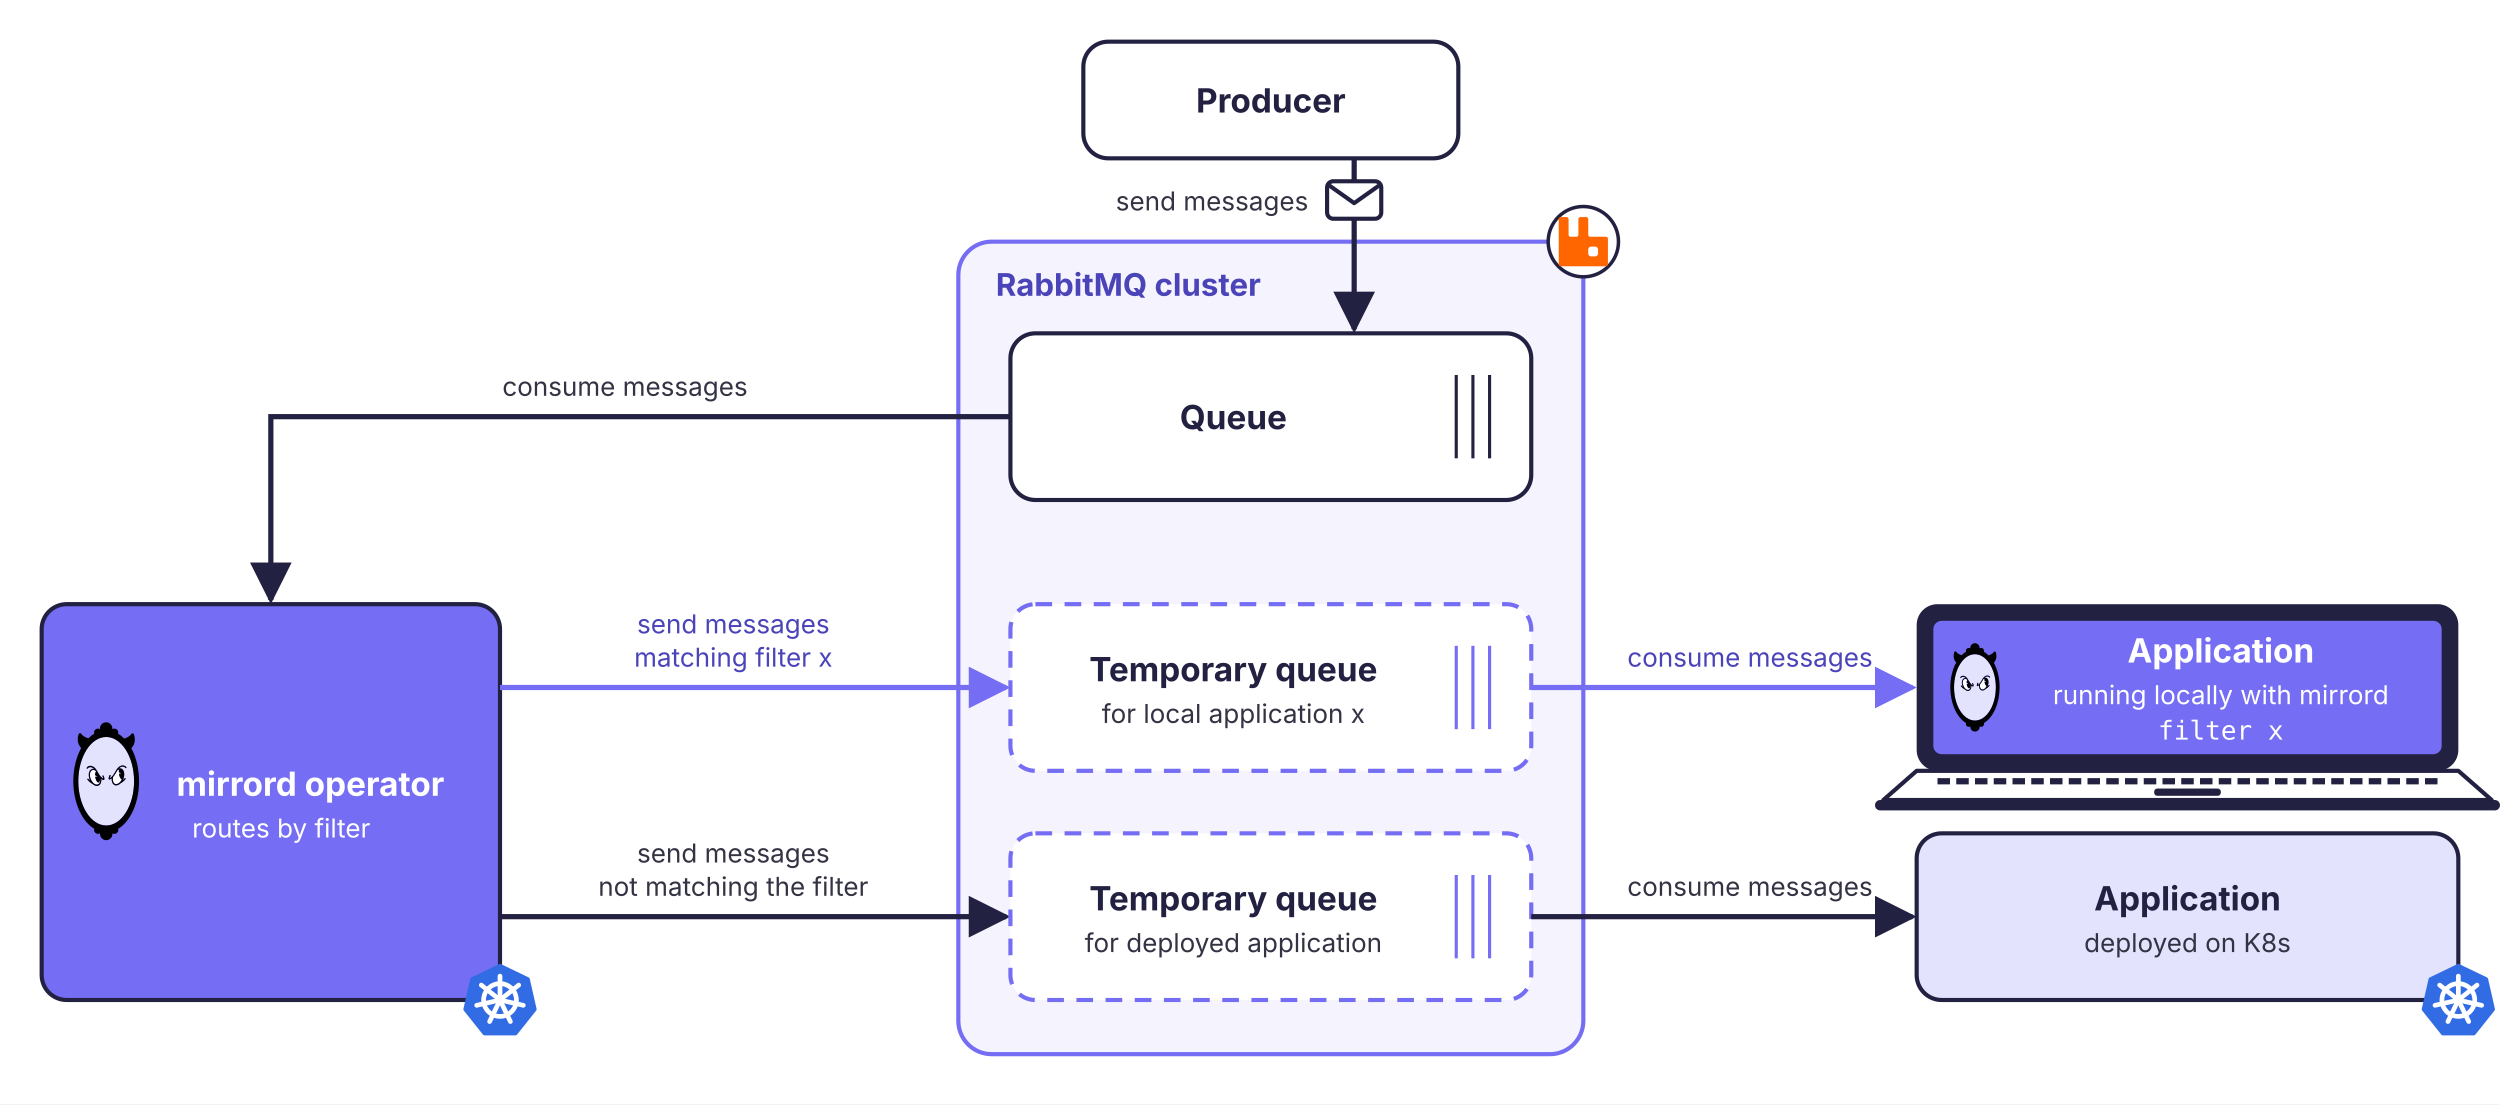
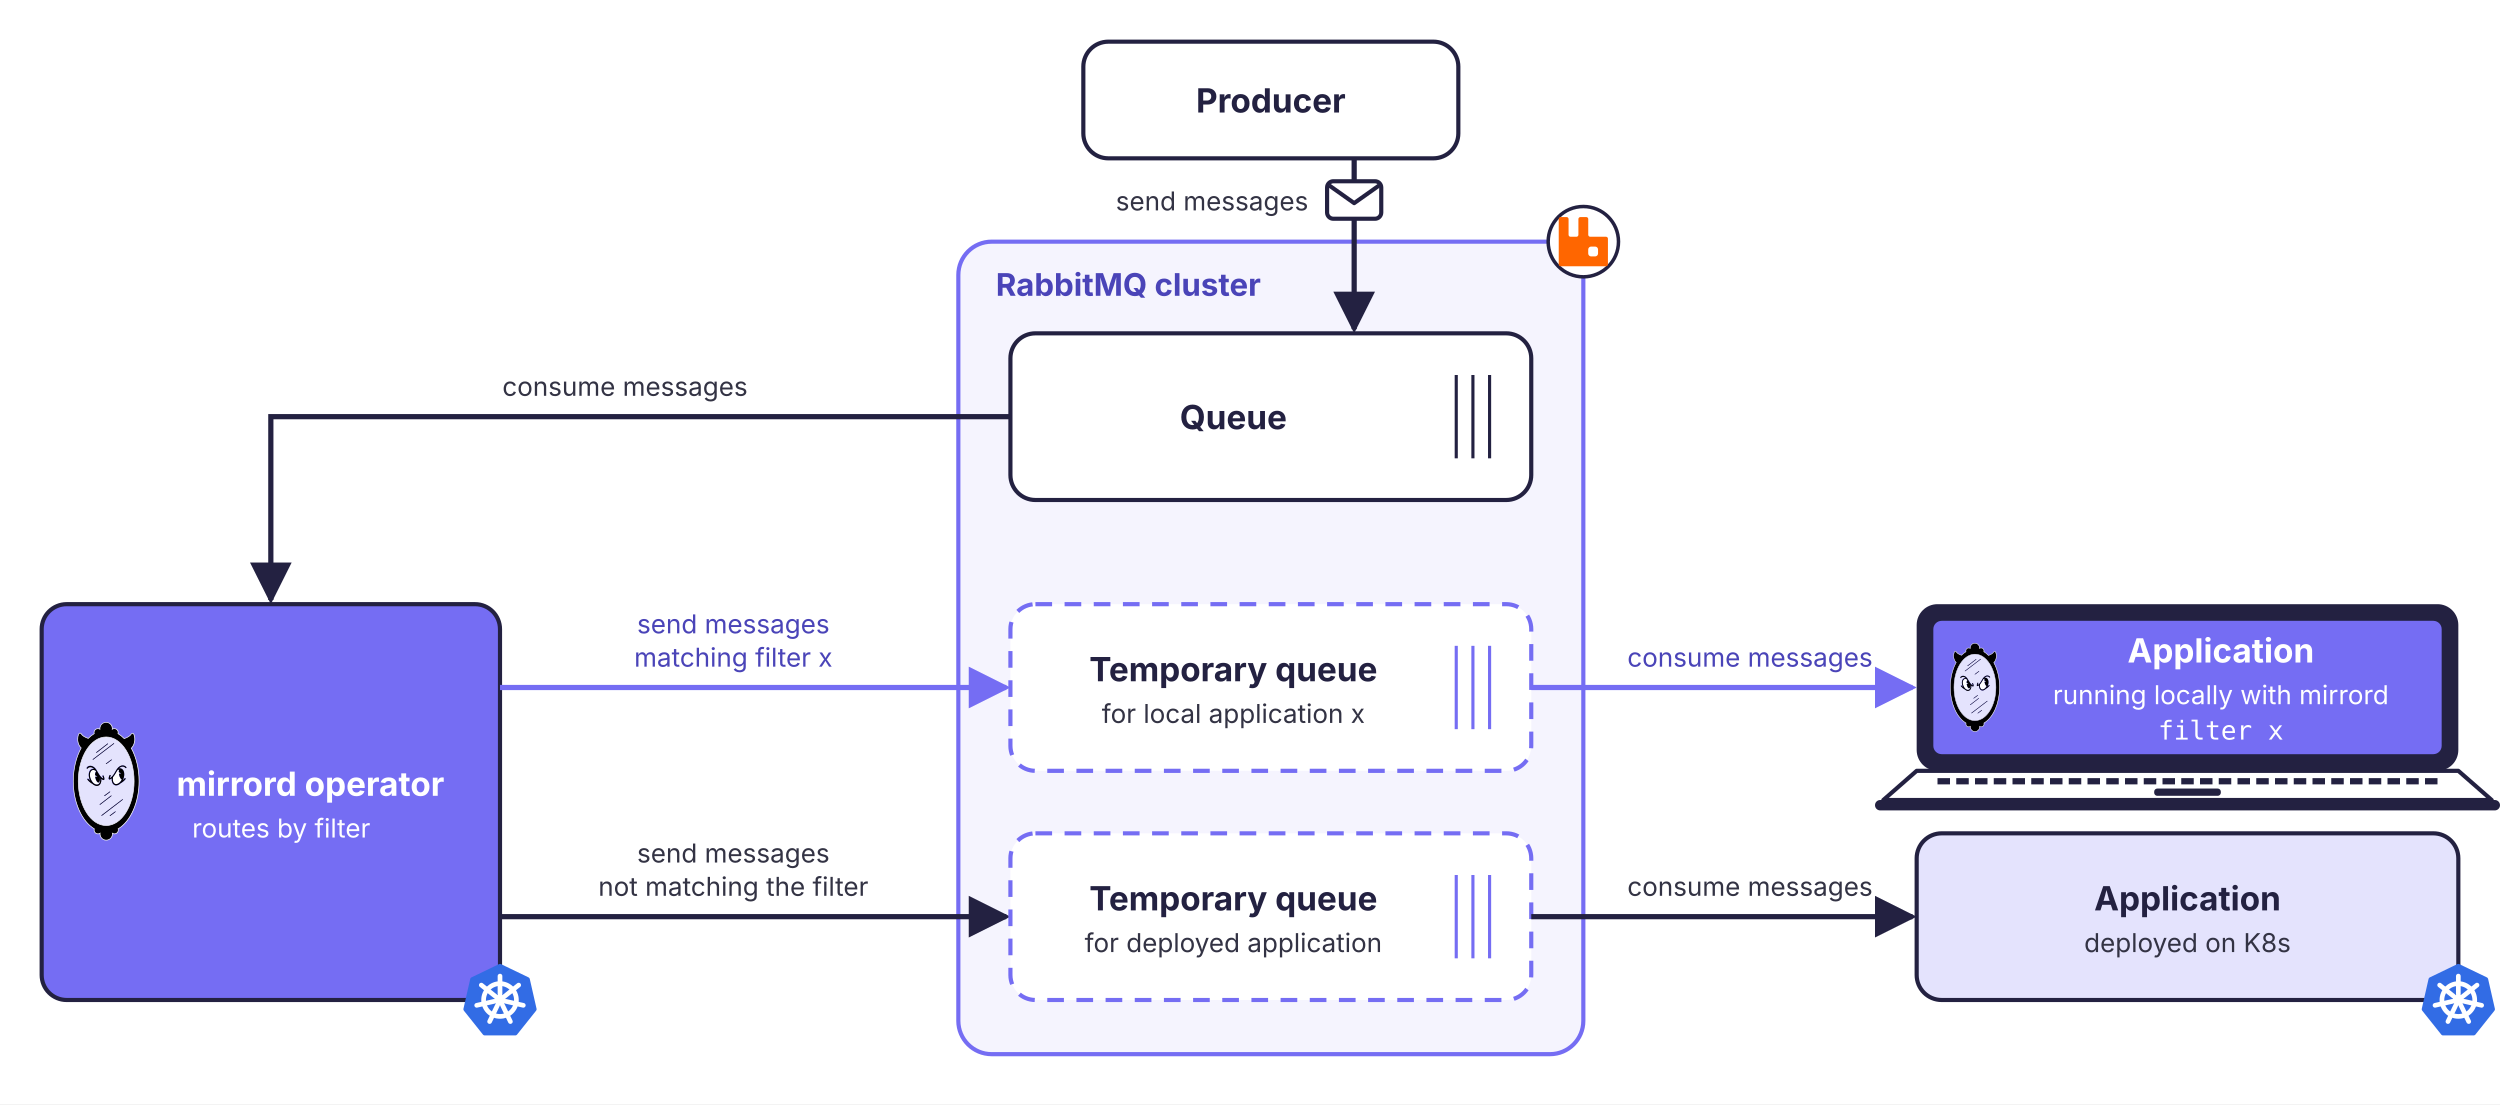
<svg xmlns="http://www.w3.org/2000/svg" viewBox="0 0 1200 530" width="1200" height="530" font-family="Inter, Helvetica, Arial, sans-serif" role="img" aria-labelledby="t d">
  <defs>
    <marker id="arrow" viewBox="0 0 10 10" refX="9" refY="5" markerWidth="8" markerHeight="8" orient="auto-start-reverse">
      <path d="M0 0 L10 5 L0 10 z" fill="#232141" />
    </marker>
    <marker id="arrow-purple" viewBox="0 0 10 10" refX="9" refY="5" markerWidth="8" markerHeight="8" orient="auto-start-reverse">
      <path d="M0 0 L10 5 L0 10 z" fill="#756DF3" />
    </marker>
    <symbol id="k8s" viewBox="0 0 32 32">
      <polygon points="16.00,1.60 27.73,7.25 30.62,19.94 22.51,30.11 9.49,30.11 1.38,19.94 4.27,7.25" fill="#326CE5" stroke="#326CE5" stroke-width="2" stroke-linejoin="round" />
      <g fill="none" stroke="#ffffff" stroke-width="2" stroke-linecap="round">
        <circle cx="16" cy="16" r="7" />
        <line x1="16.00" y1="13.40" x2="16.00" y2="5.80" />
        <line x1="18.03" y1="14.38" x2="23.97" y2="9.64" />
        <line x1="18.53" y1="16.58" x2="25.94" y2="18.27" />
        <line x1="17.13" y1="18.34" x2="20.43" y2="25.19" />
        <line x1="14.87" y1="18.34" x2="11.57" y2="25.19" />
        <line x1="13.47" y1="16.58" x2="6.06" y2="18.27" />
        <line x1="13.97" y1="14.38" x2="8.03" y2="9.64" />
      </g>
      <circle cx="16" cy="16" r="2.4" fill="#ffffff" />
    </symbol>
    <symbol id="rabbitmq" viewBox="0 0 32 32">
      <circle cx="16" cy="16" r="15" fill="#ffffff" stroke="#232141" stroke-width="1.5" />
      <path transform="translate(5.5 5.5) scale(0.875)" fill="#FF6600" d="M23.035 9.601h-7.677a.956.956 0 01-.962-.962V.962a.956.956 0 00-.962-.956H10.56a.956.956 0 00-.962.956V8.64a.956.956 0 01-.962.962H5.762a.956.956 0 01-.961-.962V.962A.956.956 0 003.839 0H.959a.956.956 0 00-.956.962v22.076A.956.956 0 00.965 24h22.07a.956.956 0 00.962-.962V10.58a.956.956 0 00-.962-.98zm-3.86 8.152a1.437 1.437 0 01-1.437 1.443h-1.924a1.437 1.437 0 01-1.436-1.443v-1.917a1.437 1.437 0 011.436-1.443h1.924a1.437 1.437 0 011.437 1.443z" />
    </symbol>
    <symbol id="envelope" viewBox="0 0 28 20">
      <rect x="1" y="1" width="26" height="18" rx="3" fill="#ffffff" stroke="#232141" stroke-width="2" />
      <path d="M2 3 L14 11.5 L26 3" fill="none" stroke="#232141" stroke-width="2" stroke-linejoin="round" />
    </symbol>
    <symbol id="mirrord" viewBox="97 61 391 696">
      <path fill="#ffffff" d="M255.6,387c4.1,19.1-0.9,36.1-12,40.5c-8.2,3.2-17.8,0-26.5-8.2c-0.3-0.6-0.9-0.9-1.5-1.2c0,0,0,0-0.3-0.3 c-5.5-5.6-10.5-13.2-14-22c-4.7-11.5-6.1-23.2-4.4-33.5c1.8-9.4,6.1-16.1,12.8-18.8c5.5-2.3,12.5-1.5,19.3,2.6 c1.5,2.3,2.6,4.4,3.8,6.2c-4.1,2.6-6.4,10.3-6.4,20.3l3.2,1.8l11.1,6.5l-12.5,1.5h-0.9c0.3,1.2,0.3,2.3,0.6,3.5 c3.2,17.9,12,31.1,19,29.7c6.4-1.2,9.6-14.4,7.6-30.2C255.3,386.4,255.6,386.7,255.6,387z" />
      <path fill="#ffffff" d="M384,398.4c-3.2,6.8-7.3,12.3-12,17c0,0,0,0-0.3,0c-0.6,0.3-0.9,0.9-1.2,1.2c-8.7,7.9-18.4,11.5-26.5,8.2 c-11.1-4.7-16-21.4-12-40.5c1.5-1.8,3.2-3.8,4.7-5.6c5-6.5,9-13.2,12.8-20l1.2-2.1c1.2-1.8,2-3.8,3.2-5.6c1.2-2.1,2.6-4.4,4.4-7 c3.5-2.1,6.7-3.2,9.9-3.8c-2,4.7-2.3,10.3-2.3,15.3l3.2,1.8l11.1,6.5l-12.5,1.5h-0.9c0.3,1.2,0.3,2.3,0.6,3.8 C370.5,384.6,377.5,397,384,398.4z" />
-       <path fill="#E4E3FD" d="M405,391.7c-1.5-1.2-3.8-0.9-5,0.6c-3.2,4.1-7,7.9-11.1,11.5c1.2-2.3,2.6-5,3.5-7.6 c5.3-12.6,6.7-25.8,4.7-37.3c-2.3-12-8.2-20.6-16.9-24.1c-4.1-1.8-8.8-2.1-13.7-1.2c4.4-4.4,10.2-8.5,17.5-10 c8.2-1.5,16.6,1.5,20.4,7.3c1.2,1.5,3.2,2.1,5,0.9c1.5-1.2,2-3.2,0.9-4.7c-5.5-8.2-16.6-12.3-27.4-10c-11.1,2.1-19.3,9.7-24.2,15.6 c-2,2.3-3.8,5-5.5,7.3c-2,2.9-3.5,5.6-5,8.2c-1.2,2.1-2.3,3.8-3.2,5.6l-1.2,2.1c-3.8,6.5-7.6,13.2-12.3,19.1 c-5.8,7.6-11.7,12.9-18.4,16.7c0.6-5,2-9.7,4.4-14.1c0.9-1.8,0.3-3.8-1.5-4.7c-1.7-0.9-3.8-0.3-4.7,1.5c-2.9,5.6-4.7,11.5-5.3,17.6 c0,0.9-0.3,3.5,1.5,5.6c1.2,1.2,2.3,1.8,4.1,1.8c1.5,0,2.9-0.3,4.4-1.5c2.6-1.5,5.3-3.2,7.9-5.3c-1.7,18.5,5,34.1,17.5,39.3 c2.9,1.2,5.8,1.8,8.8,1.8c8.5,0,17.5-4.4,25.4-12c11.4-6.2,21.6-14.4,29.5-24.7C406.7,395.2,406.4,392.8,405,391.7z M292.1,149.1 c90.1,0,163.6,116.6,163.6,259.6s-73.5,259.6-163.6,259.6c-90.4,0-163.6-116.6-163.6-259.6S201.9,149.1,292.1,149.1z M280.1,399.6c1.8-2.1,1.5-4.7,1.5-5.6c-0.6-6.2-2.3-12.3-5-17.9c-0.9-1.8-2.9-2.3-4.7-1.5 c-1.8,0.9-2.3,2.9-1.5,4.7c2.3,4.4,3.8,9.4,4.4,14.1c-6.4-3.8-12.5-9.4-18.4-16.7c-4.7-6.2-8.8-12.9-12.3-19.1l-1.5-2.3 c-1.2-1.8-2-3.8-3.2-5.6c-1.5-2.3-2.9-5.3-5-8.2c0,0,0,0,0-0.3c-1.5-2.3-3.5-5-5.5-7.3c-5-5.9-13.1-13.2-24.2-15.6 c-10.8-2.1-21.9,2.1-27.4,10c-1.2,1.5-0.6,3.8,0.9,4.7c1.5,1.2,3.8,0.6,4.7-0.9c4.1-5.9,12.5-8.8,20.4-7.3 c7.3,1.5,13.1,5.9,17.5,10c-4.7-0.9-9.3-0.3-13.7,1.2c-8.8,3.5-14.6,12-16.9,24.1c-2,11.5-0.3,24.7,4.7,37.3 c1.2,2.6,2.3,5.3,3.5,7.6c-4.1-3.5-7.9-7.3-11.1-11.5c-1.2-1.5-3.5-1.8-5-0.6c-1.5,1.2-1.8,3.5-0.6,5c8.2,10,18.4,18.5,29.5,24.7 c7.9,7.6,16.9,11.7,25.7,11.7c2.9,0,6.1-0.6,8.8-1.8c12.5-5.3,19-20.6,17.5-39.3c2.6,2.1,5,3.8,7.9,5.3c1.5,0.9,2.9,1.2,4.4,1.2 C277.8,401.4,279.2,400.8,280.1,399.6z" />
+       <path fill="#E4E3FD" d="M405,391.7c-1.5-1.2-3.8-0.9-5,0.6c-3.2,4.1-7,7.9-11.1,11.5c1.2-2.3,2.6-5,3.5-7.6 c5.3-12.6,6.7-25.8,4.7-37.3c-2.3-12-8.2-20.6-16.9-24.1c-4.1-1.8-8.8-2.1-13.7-1.2c4.4-4.4,10.2-8.5,17.5-10 c8.2-1.5,16.6,1.5,20.4,7.3c1.2,1.5,3.2,2.1,5,0.9c1.5-1.2,2-3.2,0.9-4.7c-5.5-8.2-16.6-12.3-27.4-10c-11.1,2.1-19.3,9.7-24.2,15.6 c-2,2.3-3.8,5-5.5,7.3c-2,2.9-3.5,5.6-5,8.2c-1.2,2.1-2.3,3.8-3.2,5.6l-1.2,2.1c-3.8,6.5-7.6,13.2-12.3,19.1 c-5.8,7.6-11.7,12.9-18.4,16.7c0.6-5,2-9.7,4.4-14.1c0.9-1.8,0.3-3.8-1.5-4.7c-1.7-0.9-3.8-0.3-4.7,1.5c-2.9,5.6-4.7,11.5-5.3,17.6 c0,0.9-0.3,3.5,1.5,5.6c1.2,1.2,2.3,1.8,4.1,1.8c1.5,0,2.9-0.3,4.4-1.5c2.6-1.5,5.3-3.2,7.9-5.3c-1.7,18.5,5,34.1,17.5,39.3 c2.9,1.2,5.8,1.8,8.8,1.8c8.5,0,17.5-4.4,25.4-12c11.4-6.2,21.6-14.4,29.5-24.7C406.7,395.2,406.4,392.8,405,391.7z M292.1,149.1 c90.1,0,163.6,116.6,163.6,259.6s-73.5,259.6-163.6,259.6c-90.4,0-163.6-116.6-163.6-259.6S201.9,149.1,292.1,149.1z M389.5,517.3 c0.9-0.6,0.9-1.8,0.3-2.3c-0.6-0.9-1.8-0.9-2.3-0.3l-122.5,93.7c-0.9,0.6-0.9,1.8-0.3,2.3c0.3,0.3,0.9,0.6,1.5,0.6 c0.3,0,0.9,0,1.2-0.3L389.5,517.3z M346.9,589c0.9-0.6,0.9-1.8,0.3-2.3c-0.6-0.9-1.8-0.9-2.3-0.3l-31.2,23.2 c-0.9,0.6-0.9,1.8-0.3,2.3c0.3,0.6,0.9,0.9,1.5,0.9c0.3,0,0.6-0.3,0.9-0.3L346.9,589z M338.2,189.1c0.9-0.6,0.9-1.8,0.3-2.3 c-0.6-0.9-1.8-0.9-2.3-0.3l-122.5,93.4c-0.9,0.6-0.9,1.8-0.3,2.3c0.3,0.3,0.9,0.6,1.5,0.6c0.3,0,0.9,0,0.9-0.3L338.2,189.1z M324.4,284.5c0.9-0.6,0.9-1.8,0.3-2.3c-0.6-0.9-1.7-0.9-2.3-0.3l-31.2,22.9c-0.9,0.6-0.9,1.8-0.3,2.3c0.3,0.6,0.9,0.6,1.5,0.6 c0.3,0,0.6,0,0.9-0.3L324.4,284.5z M322.7,495.9c0.9-0.6,0.9-1.8,0.3-2.3c-0.6-0.9-1.8-0.9-2.3-0.3l-66.2,50.8 c-0.9,0.6-0.9,1.8-0.3,2.3c0.3,0.3,0.9,0.6,1.5,0.6c0.3,0,0.6,0,0.9-0.3L322.7,495.9z M314.8,472.4c0.9-0.6,0.9-1.8,0.3-2.3 c-0.6-0.9-1.8-0.9-2.3-0.3L281.6,493c-0.9,0.6-0.9,1.8-0.3,2.3c0.3,0.6,0.9,0.9,1.5,0.9c0.3,0,0.9-0.3,0.9-0.3L314.8,472.4z M302.3,190.5c0.9-0.6,0.9-1.8,0.3-2.3c-0.6-0.9-1.7-0.9-2.3-0.3L234,239c-0.9,0.6-0.9,1.8-0.3,2.3c0.3,0.3,0.9,0.6,1.5,0.6 c0.3,0,0.9,0,1.2-0.3L302.3,190.5z M280.1,399.6c1.8-2.1,1.5-4.7,1.5-5.6c-0.6-6.2-2.3-12.3-5-17.9c-0.9-1.8-2.9-2.3-4.7-1.5 c-1.8,0.9-2.3,2.9-1.5,4.7c2.3,4.4,3.8,9.4,4.4,14.1c-6.4-3.8-12.5-9.4-18.4-16.7c-4.7-6.2-8.8-12.9-12.3-19.1l-1.5-2.3 c-1.2-1.8-2-3.8-3.2-5.6c-1.5-2.3-2.9-5.3-5-8.2c0,0,0,0,0-0.3c-1.5-2.3-3.5-5-5.5-7.3c-5-5.9-13.1-13.2-24.2-15.6 c-10.8-2.1-21.9,2.1-27.4,10c-1.2,1.5-0.6,3.8,0.9,4.7c1.5,1.2,3.8,0.6,4.7-0.9c4.1-5.9,12.5-8.8,20.4-7.3 c7.3,1.5,13.1,5.9,17.5,10c-4.7-0.9-9.3-0.3-13.7,1.2c-8.8,3.5-14.6,12-16.9,24.1c-2,11.5-0.3,24.7,4.7,37.3 c1.2,2.6,2.3,5.3,3.5,7.6c-4.1-3.5-7.9-7.3-11.1-11.5c-1.2-1.5-3.5-1.8-5-0.6c-1.5,1.2-1.8,3.5-0.6,5c8.2,10,18.4,18.5,29.5,24.7 c7.9,7.6,16.9,11.7,25.7,11.7c2.9,0,6.1-0.6,8.8-1.8c12.5-5.3,19-20.6,17.5-39.3c2.6,2.1,5,3.8,7.9,5.3c1.5,0.9,2.9,1.2,4.4,1.2 C277.8,401.4,279.2,400.8,280.1,399.6z" />
      <path d="M439.4,215.2c29.5,54,45.5,122.4,45.5,193.8c0,123.6-49,234.9-122.8,279.2c0.6,2.1,1.2,4.4,1.2,6.8 c0,12.3-10.2,22.6-22.5,22.6c-4.4,0-8.8-1.2-12.3-3.5c0.3,1.2,0.3,2.6,0.3,3.8c0,20.3-16.3,36.7-36.5,36.7s-36.5-16.4-36.5-36.7 c0-1.2,0-2.6,0.3-3.8c-3.5,2.3-7.9,3.5-12.3,3.5c-12.3,0-22.5-10-22.5-22.6c0-2.3,0.3-4.7,1.2-6.8C148.6,643.6,99.3,532.3,99.3,409 c0-71.9,16.3-140.9,46.4-195.3c-1.5-0.9-2.3-2.1-3.5-3.2c-9.9-11.2-15.5-26.4-16.9-42.6c-0.6-11.5,0.9-23.2,5-33.8 c0.6-1.8,2.6-6.8,7.6-7.3c5.3-0.6,8.5,3.8,11.4,7.9c1.2,1.5,2.3,2.9,2.9,3.8c5.5,5.3,12.5,9.7,21.6,13.8c4.4,2.1,9,3.8,13.4,5.3 c11.1-11.2,22.8-20.6,35-27.9c-0.6-2.3-1.2-4.4-1.2-6.8c0-12.3,10.2-22.6,22.5-22.6c4.4,0,8.8,1.2,12.3,3.5c0-1.2-0.3-2.6-0.3-3.8 c0-20.3,16.3-36.7,36.5-36.7c20.1,0,36.5,16.4,36.5,36.7c0,1.2,0,2.6-0.3,3.8c3.5-2.3,7.9-3.5,12.3-3.5c12.5,0,22.5,10.3,22.5,22.6 c0,2.3-0.3,4.7-1.2,6.8c12.5,7.6,24.8,17.3,36.2,29.1c4.7-1.5,9-3.2,13.7-5.3c9-4.1,16-8.5,21.6-13.8c0.9-0.9,2-2.3,2.9-3.8 c2.9-4.1,6.1-8.5,11.4-7.9c5,0.6,7,5.6,7.6,7.3c4.1,10.6,5.5,22.3,4.7,33.8c-1.2,15.9-7,31.4-16.9,42.6 C442.3,212.6,441.1,214,439.4,215.2z M455.7,409c0-143.3-73.5-259.6-163.6-259.6c-90.4,0-163.6,116.6-163.6,259.6 c0,143,73.5,259.6,163.6,259.6C382.5,668.6,455.7,552,455.7,409z" />
+       <path fill="#ffffff" d="M292.4,756.6c-21.2,0-38.5-17.4-38.5-38.7c0-0.1,0-0.2,0-0.3c-3,1.3-6.5,2-10,2c-13.5,0-24.5-11-24.5-24.6 c0-2.2,0.2-4.2,0.7-5.9c-36.1-22.2-66.8-60.3-88.9-110.2C109,528.5,97.3,469.7,97.3,409c0-71.5,16.3-140.6,45.8-194.7 c-0.6-0.5-1.1-1-1.5-1.5c-0.3-0.3-0.5-0.6-0.8-0.8l-0.1-0.1c-9.7-10.9-15.9-26.4-17.4-43.7c-0.6-12.5,1.1-24.4,5.1-34.7 c0.8-2.3,3.2-7.9,9.2-8.6c6.5-0.7,10.4,4.7,13.2,8.7c1.1,1.4,2.2,2.8,2.9,3.7c5.3,5,11.9,9.2,20.9,13.3c3.5,1.7,7.6,3.3,12.1,4.8 c10.7-10.7,21.9-19.6,33.2-26.5c-0.5-1.9-0.9-3.7-0.9-5.8c0-13.3,11.2-24.6,24.5-24.6c3.5,0,6.9,0.7,10,2c0-0.1,0-0.2,0-0.3 c0-21.3,17.3-38.7,38.5-38.7c21.2,0,38.5,17.4,38.5,38.7c0,0.1,0,0.2,0,0.3c3-1.3,6.5-2,10-2c13.5,0,24.5,11,24.5,24.6 c0,2.2-0.2,4.2-0.7,5.9c12.2,7.6,23.8,16.9,34.3,27.6c3.7-1.2,7.6-2.7,12.3-4.8c9-4.1,15.7-8.4,21-13.4c0.7-0.7,1.8-2,2.6-3.4 l0.1-0.1c2.8-4,6.7-9.5,13.2-8.8c6,0.7,8.5,6.3,9.3,8.7c4,10.4,5.7,22.4,4.8,34.5c-1.2,16.6-7.5,32.4-17.2,43.5c-0.4,1-1.3,2-2.4,3 c29,53.9,44.9,122.4,44.9,193.3c0,60.9-11.7,119.7-33.9,170.2c-22,49.9-52.6,87.9-88.6,110c0.5,1.9,0.8,3.8,0.8,5.8 c0,13.3-11.2,24.6-24.5,24.6c-3.5,0-6.9-0.7-10-2c0,0.1,0,0.2,0,0.3C330.8,739.2,313.6,756.6,292.4,756.6z M259.4,709.5l-1.2,5 c-0.2,0.9-0.2,2.3-0.2,3.3c0,19.1,15.5,34.7,34.5,34.7s34.5-15.6,34.5-34.7c0-1.1,0-2.4-0.2-3.3l-1.2-5l4.3,2.9 c3.1,2.1,7,3.2,11.1,3.2c11.1,0,20.5-9.4,20.5-20.6c0-2.1-0.5-4.2-1.1-6.2l-0.4-1.5l1.3-0.8c72.9-43.8,121.8-155.3,121.8-277.5 c0-70.8-16.1-139.3-45.3-192.8l-0.9-1.6l1.5-1c1.6-1.1,2.3-2.2,2.4-2.5l0.1-0.4l0.3-0.3c9.3-10.4,15.2-25.5,16.4-41.4 c0.9-11.6-0.7-22.9-4.5-32.9c-0.6-1.7-2.3-5.6-6-6.1c-3.8-0.4-6.3,2.6-9.5,7c-0.9,1.5-2.1,3-3.2,4.1c-5.7,5.4-12.7,9.9-22.2,14.2 c-5.4,2.4-9.7,4-13.9,5.4l-1.2,0.4l-0.9-0.9c-10.9-11.3-23-21-35.8-28.8l-1.5-0.9l0.7-1.6c0.7-1.6,1-3.5,1-6 c0-11.4-9.2-20.6-20.5-20.6c-4.1,0-8.1,1.1-11.1,3.2l-4.3,2.9l1.2-5c0.2-0.9,0.2-2.3,0.2-3.3c0-19.1-15.5-34.7-34.5-34.7 c-19,0-34.5,15.6-34.5,34.7c0,0.5,0.1,1.1,0.1,1.7c0.1,0.7,0.2,1.4,0.2,2.1v3.8l-3.1-2.1c-3.1-2.1-7-3.2-11.1-3.2 c-11.1,0-20.5,9.4-20.5,20.6c0,1.9,0.4,3.6,0.9,5.6l0.5,2.1l-1.3,0.8c-11.8,7.1-23.5,16.4-34.6,27.6l-0.9,0.9l-1.2-0.4 c-5.1-1.7-9.7-3.5-13.6-5.4c-9.5-4.3-16.5-8.8-22.1-14.2l-0.2-0.2l-0.1-0.2c-0.5-0.8-1.7-2.2-2.8-3.6l-0.1-0.1 c-3.1-4.4-5.7-7.5-9.5-7.1c-3.7,0.4-5.4,4.3-5.9,6c-3.8,9.8-5.5,21.2-4.9,33c1.5,16.4,7.3,31.1,16.4,41.3c0.3,0.3,0.6,0.6,0.9,0.9 c0.7,0.8,1.4,1.5,2.2,2l1.6,1l-0.9,1.7c-29.7,53.8-46.1,122.8-46.1,194.3c0,121.9,49.2,233.4,122.4,277.5l1.5,0.9l-0.7,1.6 c-0.7,1.6-1,3.5-1,6c0,11.4,9.2,20.6,20.5,20.6c4.1,0,8.1-1.1,11.1-3.2L259.4,709.5z M292.1,670.6c-91.3,0-165.6-117.3-165.6-261.6 s74.3-261.6,165.6-261.6c91.3,0,165.6,117.3,165.6,261.6S383.4,670.6,292.1,670.6z M292.1,151.4c-89.1,0-161.6,115.5-161.6,257.6 c0,68.8,16.9,133.5,47.7,182.3c30.6,48.5,71,75.2,113.9,75.2c89.1,0,161.6-115.5,161.6-257.6C453.7,267,381.2,151.4,292.1,151.4z" />
+       <path d="M344.9,586.3c0.9-0.6,1.7-0.3,2.3,0.3c0.6,0.9,0.3,1.8-0.3,2.3l-31.2,23.2c-0.3,0.3-0.6,0.3-0.9,0.3 c-0.6,0-1.2-0.3-1.5-0.9c-0.6-0.9-0.3-1.8,0.3-2.3L344.9,586.3z" />
      <path d="M372,415.5c4.4-4.4,8.5-10.3,12-17c-6.4-1.8-13.4-13.8-16.3-29.7c-0.3-1.2-0.6-2.3-0.6-3.8h0.9l12.5-1.5l-11.1-6.5 l-3.2-1.8c0-5,0.3-10.6,2.3-15.3c-3.2,0.6-6.7,1.8-9.9,3.8c-1.8,2.3-3.2,5-4.4,7c-1.2,2.1-2.3,3.8-3.2,5.6l-1.2,2.1 c-3.8,6.5-7.9,13.5-12.8,20c-1.5,2.1-3.2,3.8-4.7,5.6c-4.1,19.1,0.9,35.8,12,40.5c8.2,3.2,17.8-0.3,26.5-8.2 C370.8,416.3,371.4,415.8,372,415.5z M410.5,326.8c1.2,1.5,0.9,3.8-0.9,4.7c-1.5,1.2-3.8,0.9-5-0.9c-4.1-5.9-12.5-8.8-20.4-7.3 c-7.3,1.5-13.1,5.9-17.5,10c4.7-0.9,9.3-0.3,13.7,1.2c8.8,3.5,14.9,12,16.9,24.1c2,11.5,0.3,24.7-4.7,37.3 c-1.2,2.6-2.3,5.3-3.5,7.6c4.1-3.5,7.9-7.3,11.1-11.5c1.2-1.5,3.5-1.8,5-0.6c1.5,1.2,1.7,3.5,0.6,5c-8.2,10.3-18.4,18.5-29.5,24.7 c-7.9,7.6-16.9,12-25.4,12c-3.2,0-6.1-0.6-8.8-1.8c-12.5-5.3-19-20.6-17.5-39.3c-2.6,2.1-5.3,3.8-7.9,5.3c-1.5,0.9-3.2,1.5-4.4,1.5 c-1.5,0-2.9-0.6-4.1-1.8c-1.7-2.1-1.5-4.7-1.5-5.6c0.6-6.2,2.3-12,5.3-17.6c0.9-1.8,2.9-2.3,4.7-1.5c1.8,0.9,2.3,2.9,1.5,4.7 c-2.3,4.4-3.8,9.4-4.4,14.1c6.4-3.8,12.5-9.4,18.4-16.7c4.7-6.2,8.8-12.6,12.3-19.1l1.2-2.1c1.2-2.1,2.3-3.8,3.2-5.6 c1.5-2.3,2.9-5.3,5-8.2c1.8-2.3,3.5-5,5.5-7.3c5-5.9,13.4-13.2,24.2-15.6C393.9,314.5,405,318.6,410.5,326.8z" />
+       <path d="M324.4,284.5l-31.5,23.2c-0.3,0.3-0.6,0.3-0.9,0.3c-0.6,0-1.2-0.3-1.5-0.6c-0.6-0.9-0.3-1.8,0.3-2.3l31.2-23.2 c0.9-0.6,1.7-0.3,2.3,0.3C325.6,282.7,325.3,283.9,324.4,284.5z" />
+       <path d="M312.8,469.5c0.9-0.6,1.8-0.3,2.3,0.3c0.6,0.9,0.3,1.8-0.3,2.3l-31.2,23.2c-0.3,0.3-0.6,0.3-0.9,0.3 c-0.6,0-1.2-0.3-1.5-0.9c-0.6-0.9-0.3-1.8,0.3-2.3L312.8,469.5z" />
+       <path d="M387.5,514.7c0.9-0.6,1.8-0.3,2.3,0.3c0.6,0.9,0.3,1.8-0.3,2.3L267,611c-0.3,0.3-0.6,0.3-1.2,0.3c-0.6,0-1.2-0.3-1.5-0.6 c-0.6-0.9-0.6-1.8,0.3-2.3L387.5,514.7z" />
+       <path d="M320.7,493c0.9-0.6,1.8-0.3,2.3,0.3c0.6,0.9,0.6,1.8-0.3,2.3l-66.2,51.1c-0.3,0.3-0.6,0.3-0.9,0.3c-0.6,0-1.2-0.3-1.5-0.6 c-0.6-0.9-0.6-1.8,0.3-2.3L320.7,493z" />
+       <path d="M300.2,187.9c0.9-0.6,1.7-0.3,2.3,0.3c0.6,0.9,0.6,1.8-0.3,2.3l-65.9,51.1c-0.3,0.3-0.6,0.3-1.2,0.3 c-0.6,0-0.9-0.3-1.5-0.6c-0.6-0.9-0.3-1.8,0.3-2.3L300.2,187.9z" />
+       <path d="M213.6,279.8l122.5-93.7c0.6-0.6,1.8-0.3,2.3,0.3c0.6,0.9,0.3,1.8-0.3,2.3l-122.5,93.7c-0.3,0.3-0.6,0.3-0.9,0.3 c-0.6,0-1.2-0.3-1.5-0.6C212.7,281.6,212.7,280.4,213.6,279.8z" />
      <path d="M243.9,427.5c11.1-4.4,16-21.4,12-40.5c-0.3-0.3-0.6-0.6-0.9-0.9c2,15.9-1.2,29.1-7.6,30.2c-7.3,1.5-15.8-12-19-29.7 c-0.3-1.2-0.3-2.3-0.6-3.5h0.9l12.5-1.5l-11.1-6.5l-3.2-1.8c0-10,2.3-17.6,6.4-20.3c-1.2-2.1-2.3-4.1-3.8-6.2 c-7-4.1-13.7-5-19.3-2.6c-6.4,2.6-11.1,9.4-12.8,18.8c-1.8,10-0.3,22,4.4,33.5c3.5,8.8,8.5,16.4,14,22c0,0,0.3,0,0.3,0.3 c0.6,0.3,1.2,0.9,1.5,1.2C225.9,427.2,235.8,430.7,243.9,427.5z M204.9,319.1c11.1,2.1,19.3,9.7,24.2,15.6c2,2.3,3.8,5,5.5,7.3 c0,0,0,0,0,0.3c2,2.9,3.5,5.6,5,8.2c1.2,1.8,2,3.5,3.2,5.6l1.5,2.3c3.8,6.5,7.6,12.9,12.3,19.1c5.8,7.3,11.7,12.9,18.4,16.7 c-0.6-5-2-9.7-4.4-14.1c-0.9-1.8-0.3-3.8,1.5-4.7c1.8-0.9,3.8-0.3,4.7,1.5c2.9,5.6,4.7,11.5,5,17.9c0,0.9,0.3,3.5-1.5,5.6 c-1.2,1.2-2.6,1.8-4.1,1.8c-1.5,0-2.9-0.6-4.4-1.2c-2.6-1.5-5.3-3.2-7.9-5.3c1.7,18.5-5,34.1-17.5,39.3c-2.9,1.2-5.8,1.8-8.8,1.8 c-8.5,0-17.5-4.4-25.7-11.7c-11.4-6.2-21.6-14.7-29.5-24.7c-1.2-1.5-0.9-3.8,0.6-5c1.5-1.2,3.8-0.9,5,0.6c3.2,4.1,7,7.9,11.1,11.5 c-1.2-2.3-2.6-5-3.5-7.6c-5-12.6-6.7-25.8-4.7-37.3c2-12,8.2-20.6,16.9-24.1c4.1-1.8,8.8-2.1,13.7-1.2c-4.4-4.4-10.2-8.8-17.5-10 c-8.2-1.5-16.6,1.5-20.4,7.3c-1.2,1.5-3.2,2.1-4.7,0.9c-1.5-1.2-2-3.2-0.9-4.7C183,320.9,194.1,317.1,204.9,319.1z" />
    </symbol>
  </defs>
  <rect x="0" y="0" width="1200" height="530" fill="#ffffff" />
  <rect x="460" y="116" width="300" height="390" rx="16" fill="#F5F4FE" stroke="#756DF3" stroke-width="2" />
  <text x="478" y="142" font-size="15" font-weight="700" fill="#4a44b8" text-anchor="start">RabbitMQ cluster</text>
  <rect x="520" y="20" width="180" height="56" rx="12" fill="#ffffff" stroke="#232141" stroke-width="2" />
  <text x="610" y="54" font-size="16" font-weight="700" fill="#232141" text-anchor="middle">Producer</text>
  <line x1="650" y1="76" x2="650" y2="158" stroke="#232141" stroke-width="2.5" marker-end="url(#arrow)" />
  <text x="628" y="101" font-size="12.5" fill="#333344" text-anchor="end">send messages</text>
  <use href="#envelope" x="636" y="86" width="28" height="20" />
  <rect x="485" y="160" width="250" height="80" rx="12" fill="#ffffff" stroke="#232141" stroke-width="2" />
  <line x1="699" y1="180" x2="699" y2="220" stroke="#232141" stroke-width="1.5" />
  <line x1="707" y1="180" x2="707" y2="220" stroke="#232141" stroke-width="1.5" />
  <line x1="715" y1="180" x2="715" y2="220" stroke="#232141" stroke-width="1.5" />
  <text x="592" y="206" font-size="16" font-weight="700" fill="#232141" text-anchor="middle">Queue</text>
  <polyline points="485,200 130,200 130,288" fill="none" stroke="#232141" stroke-width="2.5" marker-end="url(#arrow)" />
  <text x="300" y="190" font-size="12.5" fill="#333344" text-anchor="middle">consume messages</text>
  <rect x="20" y="290" width="220" height="190" rx="12" fill="#756DF3" stroke="#232141" stroke-width="2" />
  <use href="#mirrord" x="35.0" y="346.5" width="32.0" height="57.0" />
  <text x="149.0" y="382" font-size="16" font-weight="700" fill="#ffffff" text-anchor="middle">mirrord operator</text>
  <text x="135.0" y="402" font-size="12.5" fill="#ffffff" text-anchor="middle">routes by filter</text>
  <line x1="240" y1="330" x2="483" y2="330" stroke="#756DF3" stroke-width="2.5" marker-end="url(#arrow-purple)" />
  <text x="352" y="304" font-size="12.5" fill="#4a44b8" text-anchor="middle">send messages</text>
  <text x="352" y="320" font-size="12.5" fill="#4a44b8" text-anchor="middle">matching filter x</text>
  <rect x="485" y="290" width="250" height="80" rx="12" fill="#ffffff" stroke="#756DF3" stroke-width="2" stroke-dasharray="8 6" />
  <line x1="699" y1="310" x2="699" y2="350" stroke="#756DF3" stroke-width="1.5" />
  <line x1="707" y1="310" x2="707" y2="350" stroke="#756DF3" stroke-width="1.5" />
  <line x1="715" y1="310" x2="715" y2="350" stroke="#756DF3" stroke-width="1.5" />
  <text x="592" y="327" font-size="16" font-weight="700" fill="#232141" text-anchor="middle">Temporary queue</text>
  <text x="592" y="347" font-size="12.5" fill="#333344" text-anchor="middle">for local application x</text>
  <line x1="735" y1="330" x2="918" y2="330" stroke="#756DF3" stroke-width="2.5" marker-end="url(#arrow-purple)" />
  <text x="840" y="320" font-size="12.5" fill="#4a44b8" text-anchor="middle">consume messages</text>
  <rect x="920" y="290" width="260" height="80" rx="10" fill="#232141" />
  <rect x="928" y="298" width="244" height="64" rx="4" fill="#756DF3" />
  <path d="M920 370 H1180 L1196 384 H904 Z" fill="#ffffff" stroke="#232141" stroke-width="2" stroke-linejoin="round" />
  <line x1="930" y1="375" x2="1170" y2="375" stroke="#232141" stroke-width="3" stroke-dasharray="6 3" />
  <rect x="1034" y="378.5" width="32" height="3.5" rx="1.5" fill="#232141" />
  <rect x="900" y="384" width="300" height="5" rx="2.5" fill="#232141" />
  <use href="#mirrord" x="936.0" y="308.6" width="24.0" height="42.7" />
  <text x="1066.0" y="318" font-size="16" font-weight="700" fill="#ffffff" text-anchor="middle">Application</text>
  <text x="1066.0" y="338" font-size="12.5" fill="#ffffff" text-anchor="middle">running locally with mirrord</text>
  <text x="1066.0" y="355" font-size="12.5" font-family="Menlo, Consolas, monospace" fill="#ffffff" text-anchor="middle">filter x</text>
  <line x1="240" y1="440" x2="483" y2="440" stroke="#232141" stroke-width="2.5" marker-end="url(#arrow)" />
  <text x="352" y="414" font-size="12.5" fill="#333344" text-anchor="middle">send messages</text>
  <text x="352" y="430" font-size="12.5" fill="#333344" text-anchor="middle">not matching the filter</text>
  <rect x="485" y="400" width="250" height="80" rx="12" fill="#ffffff" stroke="#756DF3" stroke-width="2" stroke-dasharray="8 6" />
  <line x1="699" y1="420" x2="699" y2="460" stroke="#756DF3" stroke-width="1.5" />
  <line x1="707" y1="420" x2="707" y2="460" stroke="#756DF3" stroke-width="1.5" />
  <line x1="715" y1="420" x2="715" y2="460" stroke="#756DF3" stroke-width="1.5" />
  <text x="592" y="437" font-size="16" font-weight="700" fill="#232141" text-anchor="middle">Temporary queue</text>
  <text x="592" y="457" font-size="12.5" fill="#333344" text-anchor="middle">for deployed application</text>
  <line x1="735" y1="440" x2="918" y2="440" stroke="#232141" stroke-width="2.5" marker-end="url(#arrow)" />
  <text x="840" y="430" font-size="12.5" fill="#333344" text-anchor="middle">consume messages</text>
  <rect x="920" y="400" width="260" height="80" rx="12" fill="#E4E3FD" stroke="#232141" stroke-width="2" />
  <text x="1050" y="437" font-size="16" font-weight="700" fill="#232141" text-anchor="middle">Application</text>
  <text x="1050" y="457" font-size="12.5" fill="#333344" text-anchor="middle">deployed on K8s</text>
  <use href="#k8s" x="222" y="462" width="36" height="36" />
  <use href="#k8s" x="1162" y="462" width="36" height="36" />
  <use href="#rabbitmq" x="742" y="98" width="36" height="36" />
</svg>
